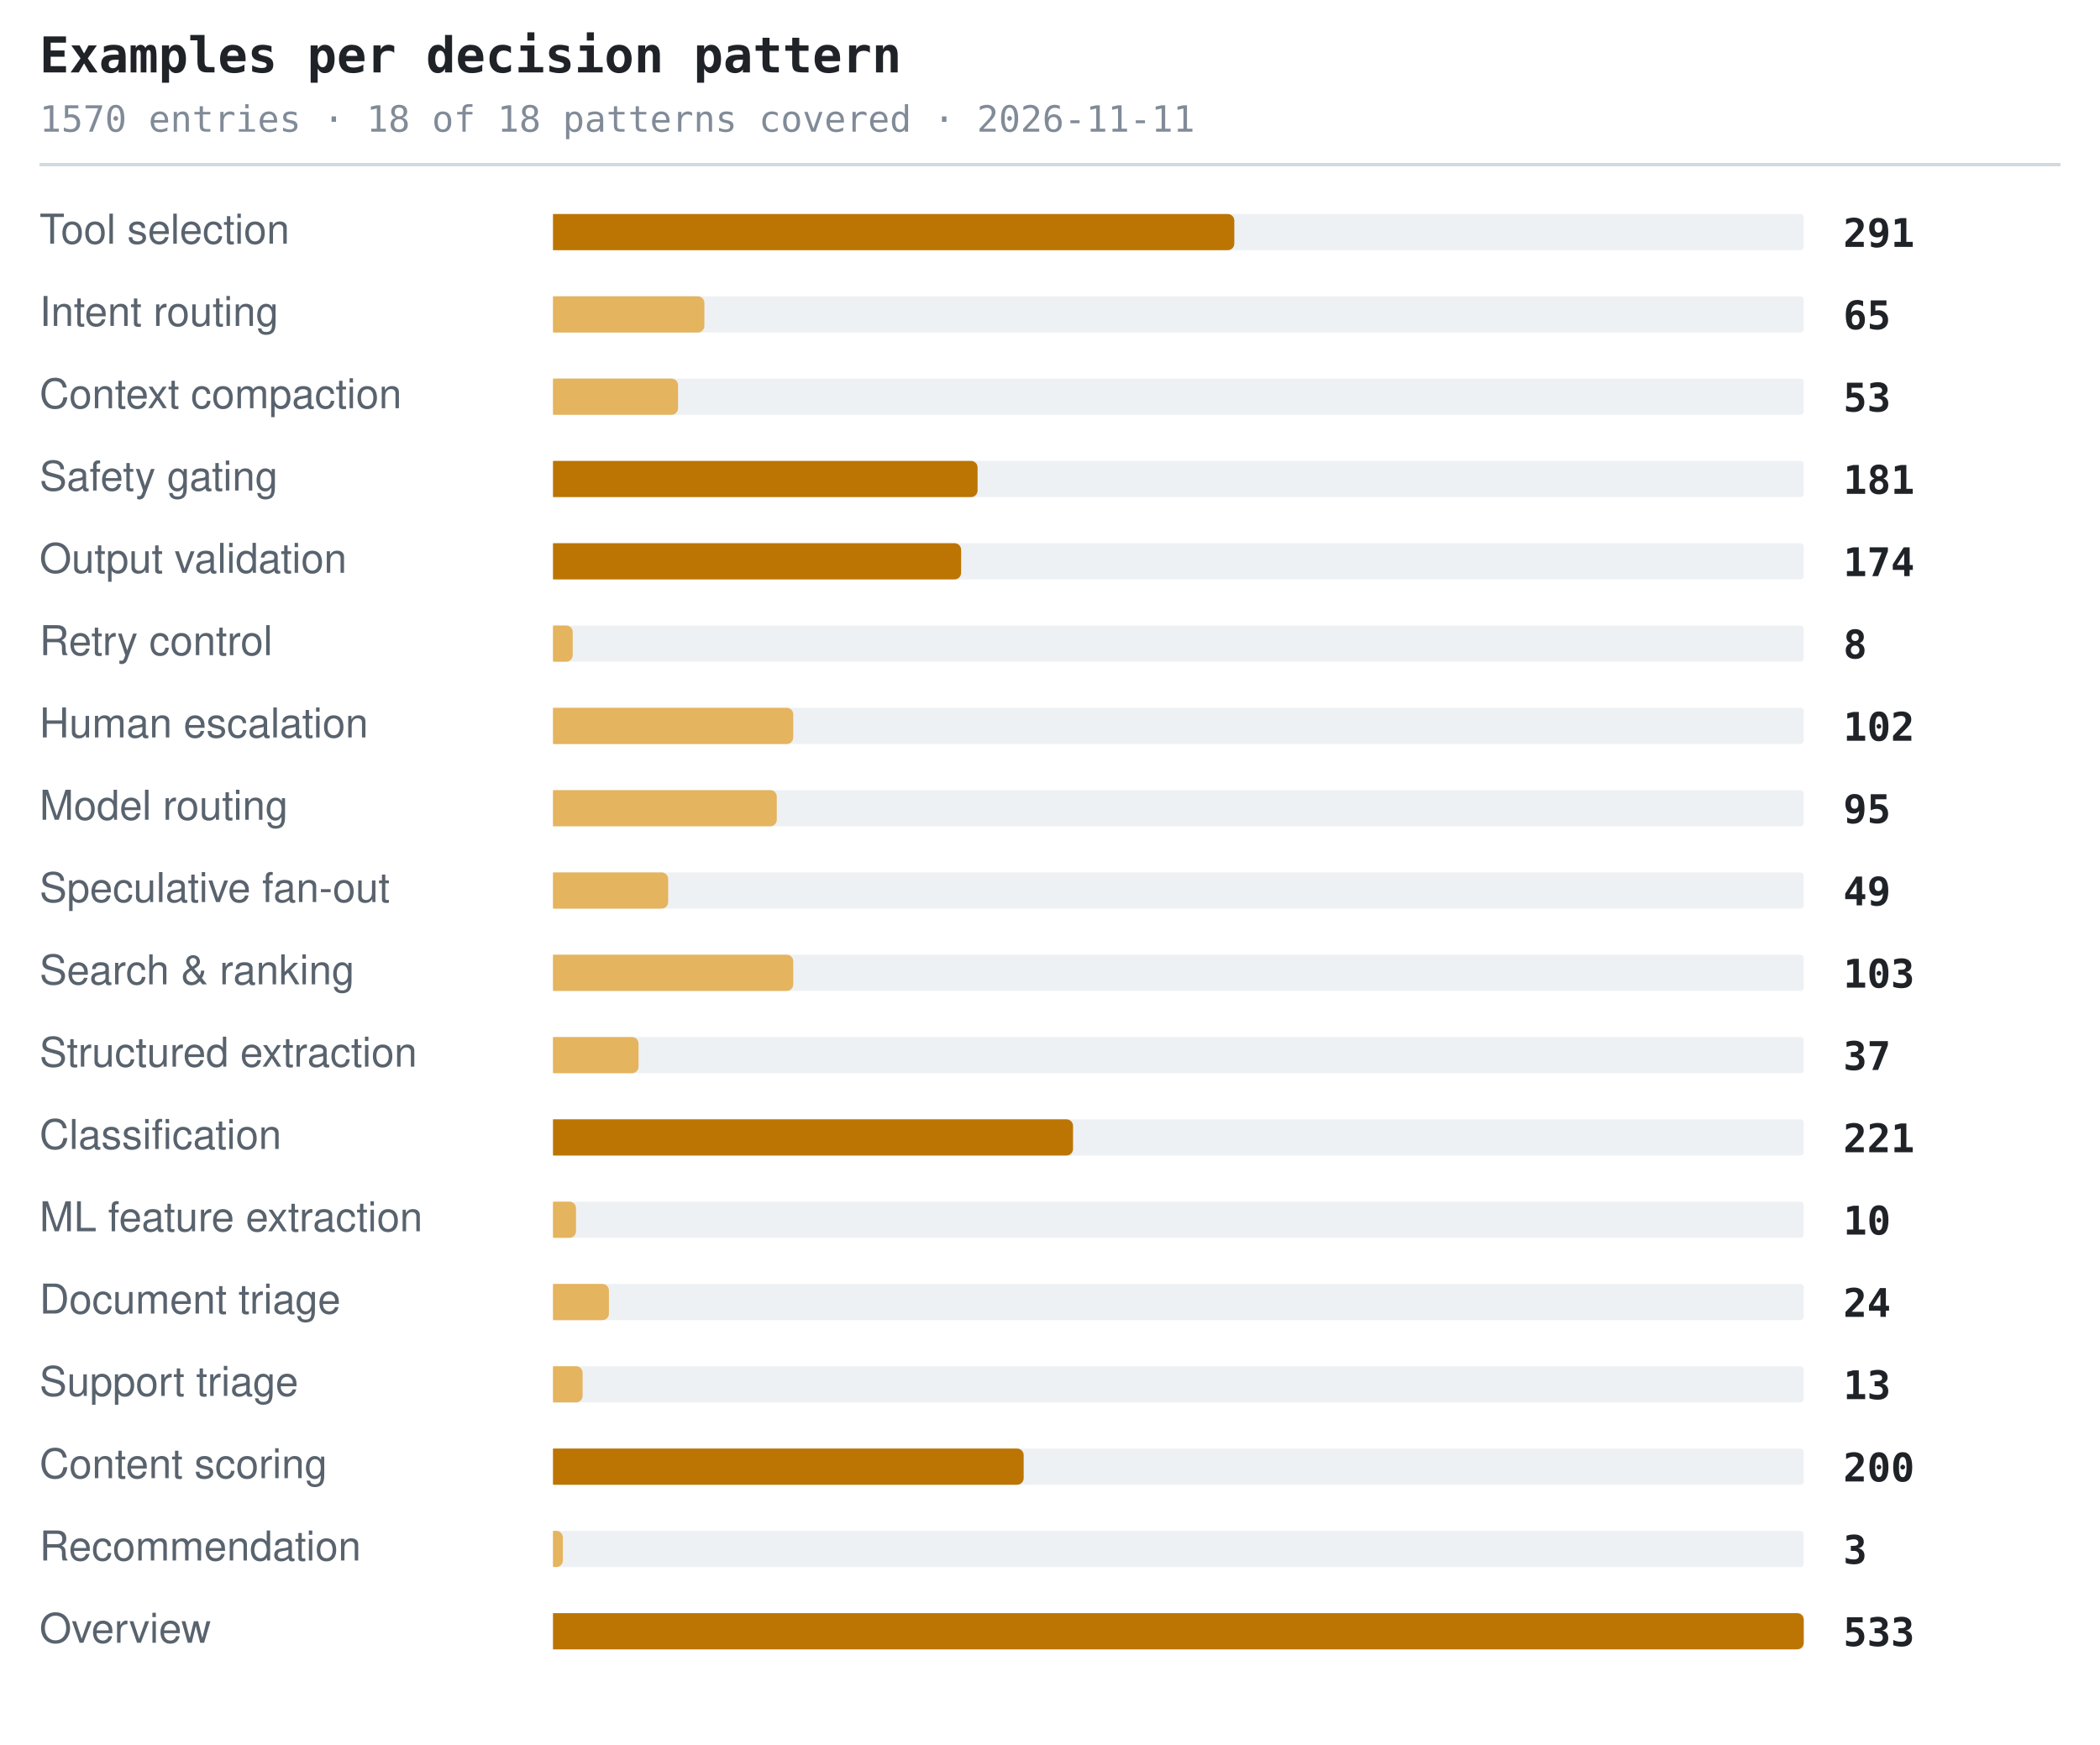
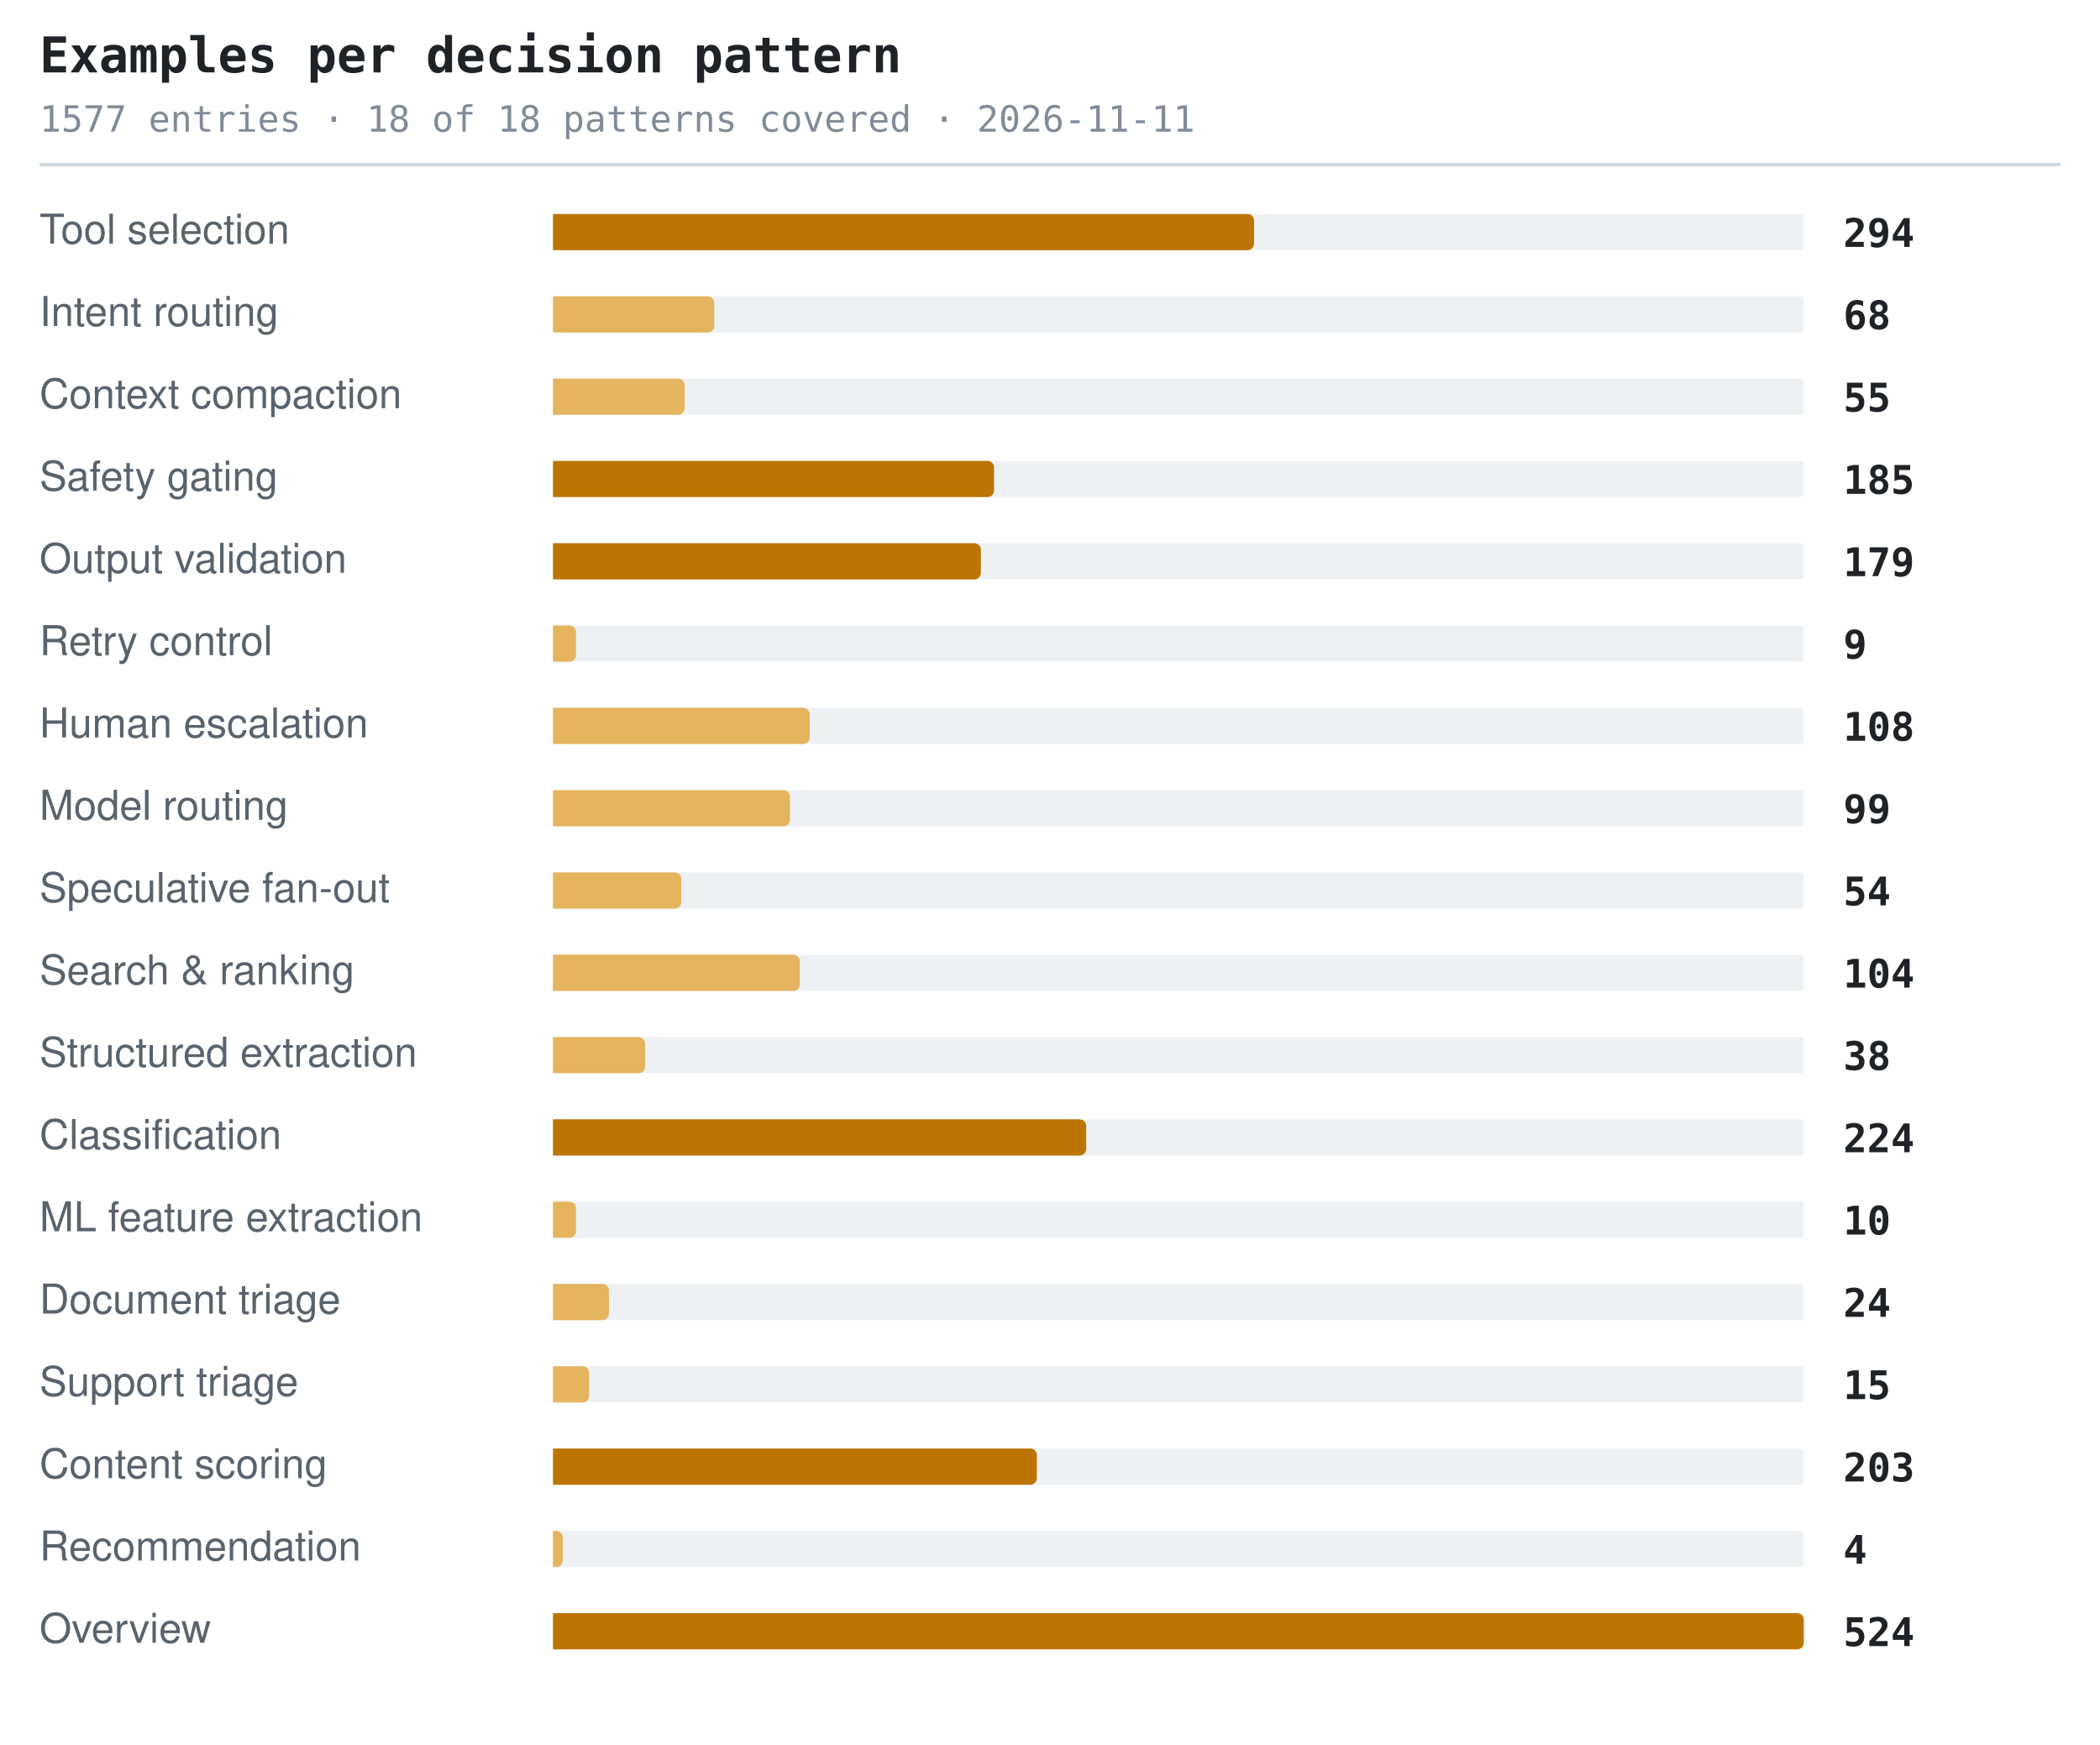
<svg xmlns="http://www.w3.org/2000/svg" width="638" height="530" viewBox="0 0 638 530" role="img" aria-label="Examples per decision pattern">
  <style>.t{font:600 15px ui-monospace,SFMono-Regular,'SF Mono',Menlo,Consolas,monospace;fill:#1f2328}.s{font:11px ui-monospace,SFMono-Regular,'SF Mono',Menlo,Consolas,monospace;fill:#818b98}.l{font:12.5px -apple-system,BlinkMacSystemFont,'Segoe UI',Helvetica,Arial,sans-serif;fill:#59636e}.n{font:600 12px ui-monospace,SFMono-Regular,'SF Mono',Menlo,Consolas,monospace;fill:#1f2328}.g{font:italic 11px -apple-system,BlinkMacSystemFont,'Segoe UI',Helvetica,Arial,sans-serif;fill:#818b98}</style>
  <text x="12" y="22" class="t">Examples per decision pattern</text>
-   <text x="12" y="40" class="s">1570 entries · 18 of 18 patterns covered · 2026-11-11</text>
+   <text x="12" y="40" class="s">1577 entries · 18 of 18 patterns covered · 2026-11-11</text>
  <line x1="12" y1="50" x2="626" y2="50" stroke="#d1d9e0" stroke-width="1" />
  <text x="12" y="74" class="l">Tool selection</text>
  <rect x="168" y="65" width="380" height="11" rx="1" fill="#eef1f4" />
-   <path d="M168 65h205a2 2 0 0 1 2 2v7a2 2 0 0 1-2 2h-205z" fill="#bc7503" />
-   <text x="560" y="75" class="n">291</text>
+   <path d="M168 65h211a2 2 0 0 1 2 2v7a2 2 0 0 1-2 2h-211z" fill="#bc7503" />
+   <text x="560" y="75" class="n">294</text>
  <text x="12" y="99" class="l">Intent routing</text>
  <rect x="168" y="90" width="380" height="11" rx="1" fill="#eef1f4" />
-   <path d="M168 90h44a2 2 0 0 1 2 2v7a2 2 0 0 1-2 2h-44z" fill="#e5b45f" />
-   <text x="560" y="100" class="n">65</text>
+   <path d="M168 90h47a2 2 0 0 1 2 2v7a2 2 0 0 1-2 2h-47z" fill="#e5b45f" />
+   <text x="560" y="100" class="n">68</text>
  <text x="12" y="124" class="l">Context compaction</text>
  <rect x="168" y="115" width="380" height="11" rx="1" fill="#eef1f4" />
-   <path d="M168 115h36a2 2 0 0 1 2 2v7a2 2 0 0 1-2 2h-36z" fill="#e5b45f" />
-   <text x="560" y="125" class="n">53</text>
+   <path d="M168 115h38a2 2 0 0 1 2 2v7a2 2 0 0 1-2 2h-38z" fill="#e5b45f" />
+   <text x="560" y="125" class="n">55</text>
  <text x="12" y="149" class="l">Safety gating</text>
  <rect x="168" y="140" width="380" height="11" rx="1" fill="#eef1f4" />
-   <path d="M168 140h127a2 2 0 0 1 2 2v7a2 2 0 0 1-2 2h-127z" fill="#bc7503" />
-   <text x="560" y="150" class="n">181</text>
+   <path d="M168 140h132a2 2 0 0 1 2 2v7a2 2 0 0 1-2 2h-132z" fill="#bc7503" />
+   <text x="560" y="150" class="n">185</text>
  <text x="12" y="174" class="l">Output validation</text>
  <rect x="168" y="165" width="380" height="11" rx="1" fill="#eef1f4" />
-   <path d="M168 165h122a2 2 0 0 1 2 2v7a2 2 0 0 1-2 2h-122z" fill="#bc7503" />
-   <text x="560" y="175" class="n">174</text>
+   <path d="M168 165h128a2 2 0 0 1 2 2v7a2 2 0 0 1-2 2h-128z" fill="#bc7503" />
+   <text x="560" y="175" class="n">179</text>
  <text x="12" y="199" class="l">Retry control</text>
  <rect x="168" y="190" width="380" height="11" rx="1" fill="#eef1f4" />
-   <path d="M168 190h4a2 2 0 0 1 2 2v7a2 2 0 0 1-2 2h-4z" fill="#e5b45f" />
-   <text x="560" y="200" class="n">8</text>
+   <path d="M168 190h5a2 2 0 0 1 2 2v7a2 2 0 0 1-2 2h-5z" fill="#e5b45f" />
+   <text x="560" y="200" class="n">9</text>
  <text x="12" y="224" class="l">Human escalation</text>
  <rect x="168" y="215" width="380" height="11" rx="1" fill="#eef1f4" />
-   <path d="M168 215h71a2 2 0 0 1 2 2v7a2 2 0 0 1-2 2h-71z" fill="#e5b45f" />
-   <text x="560" y="225" class="n">102</text>
+   <path d="M168 215h76a2 2 0 0 1 2 2v7a2 2 0 0 1-2 2h-76z" fill="#e5b45f" />
+   <text x="560" y="225" class="n">108</text>
  <text x="12" y="249" class="l">Model routing</text>
  <rect x="168" y="240" width="380" height="11" rx="1" fill="#eef1f4" />
-   <path d="M168 240h66a2 2 0 0 1 2 2v7a2 2 0 0 1-2 2h-66z" fill="#e5b45f" />
-   <text x="560" y="250" class="n">95</text>
+   <path d="M168 240h70a2 2 0 0 1 2 2v7a2 2 0 0 1-2 2h-70z" fill="#e5b45f" />
+   <text x="560" y="250" class="n">99</text>
  <text x="12" y="274" class="l">Speculative fan-out</text>
  <rect x="168" y="265" width="380" height="11" rx="1" fill="#eef1f4" />
-   <path d="M168 265h33a2 2 0 0 1 2 2v7a2 2 0 0 1-2 2h-33z" fill="#e5b45f" />
-   <text x="560" y="275" class="n">49</text>
+   <path d="M168 265h37a2 2 0 0 1 2 2v7a2 2 0 0 1-2 2h-37z" fill="#e5b45f" />
+   <text x="560" y="275" class="n">54</text>
  <text x="12" y="299" class="l">Search &amp; ranking</text>
  <rect x="168" y="290" width="380" height="11" rx="1" fill="#eef1f4" />
-   <path d="M168 290h71a2 2 0 0 1 2 2v7a2 2 0 0 1-2 2h-71z" fill="#e5b45f" />
-   <text x="560" y="300" class="n">103</text>
+   <path d="M168 290h73a2 2 0 0 1 2 2v7a2 2 0 0 1-2 2h-73z" fill="#e5b45f" />
+   <text x="560" y="300" class="n">104</text>
  <text x="12" y="324" class="l">Structured extraction</text>
  <rect x="168" y="315" width="380" height="11" rx="1" fill="#eef1f4" />
-   <path d="M168 315h24a2 2 0 0 1 2 2v7a2 2 0 0 1-2 2h-24z" fill="#e5b45f" />
-   <text x="560" y="325" class="n">37</text>
+   <path d="M168 315h26a2 2 0 0 1 2 2v7a2 2 0 0 1-2 2h-26z" fill="#e5b45f" />
+   <text x="560" y="325" class="n">38</text>
  <text x="12" y="349" class="l">Classification</text>
  <rect x="168" y="340" width="380" height="11" rx="1" fill="#eef1f4" />
-   <path d="M168 340h156a2 2 0 0 1 2 2v7a2 2 0 0 1-2 2h-156z" fill="#bc7503" />
-   <text x="560" y="350" class="n">221</text>
+   <path d="M168 340h160a2 2 0 0 1 2 2v7a2 2 0 0 1-2 2h-160z" fill="#bc7503" />
+   <text x="560" y="350" class="n">224</text>
  <text x="12" y="374" class="l">ML feature extraction</text>
  <rect x="168" y="365" width="380" height="11" rx="1" fill="#eef1f4" />
  <path d="M168 365h5a2 2 0 0 1 2 2v7a2 2 0 0 1-2 2h-5z" fill="#e5b45f" />
  <text x="560" y="375" class="n">10</text>
  <text x="12" y="399" class="l">Document triage</text>
  <rect x="168" y="390" width="380" height="11" rx="1" fill="#eef1f4" />
  <path d="M168 390h15a2 2 0 0 1 2 2v7a2 2 0 0 1-2 2h-15z" fill="#e5b45f" />
  <text x="560" y="400" class="n">24</text>
  <text x="12" y="424" class="l">Support triage</text>
  <rect x="168" y="415" width="380" height="11" rx="1" fill="#eef1f4" />
-   <path d="M168 415h7a2 2 0 0 1 2 2v7a2 2 0 0 1-2 2h-7z" fill="#e5b45f" />
-   <text x="560" y="425" class="n">13</text>
+   <path d="M168 415h9a2 2 0 0 1 2 2v7a2 2 0 0 1-2 2h-9z" fill="#e5b45f" />
+   <text x="560" y="425" class="n">15</text>
  <text x="12" y="449" class="l">Content scoring</text>
  <rect x="168" y="440" width="380" height="11" rx="1" fill="#eef1f4" />
-   <path d="M168 440h141a2 2 0 0 1 2 2v7a2 2 0 0 1-2 2h-141z" fill="#bc7503" />
-   <text x="560" y="450" class="n">200</text>
+   <path d="M168 440h145a2 2 0 0 1 2 2v7a2 2 0 0 1-2 2h-145z" fill="#bc7503" />
+   <text x="560" y="450" class="n">203</text>
  <text x="12" y="474" class="l">Recommendation</text>
  <rect x="168" y="465" width="380" height="11" rx="1" fill="#eef1f4" />
  <path d="M168 465h1a2 2 0 0 1 2 2v7a2 2 0 0 1-2 2h-1z" fill="#e5b45f" />
-   <text x="560" y="475" class="n">3</text>
+   <text x="560" y="475" class="n">4</text>
  <text x="12" y="499" class="l">Overview</text>
  <rect x="168" y="490" width="380" height="11" rx="1" fill="#eef1f4" />
  <path d="M168 490h378a2 2 0 0 1 2 2v7a2 2 0 0 1-2 2h-378z" fill="#bc7503" />
-   <text x="560" y="500" class="n">533</text>
+   <text x="560" y="500" class="n">524</text>
</svg>
